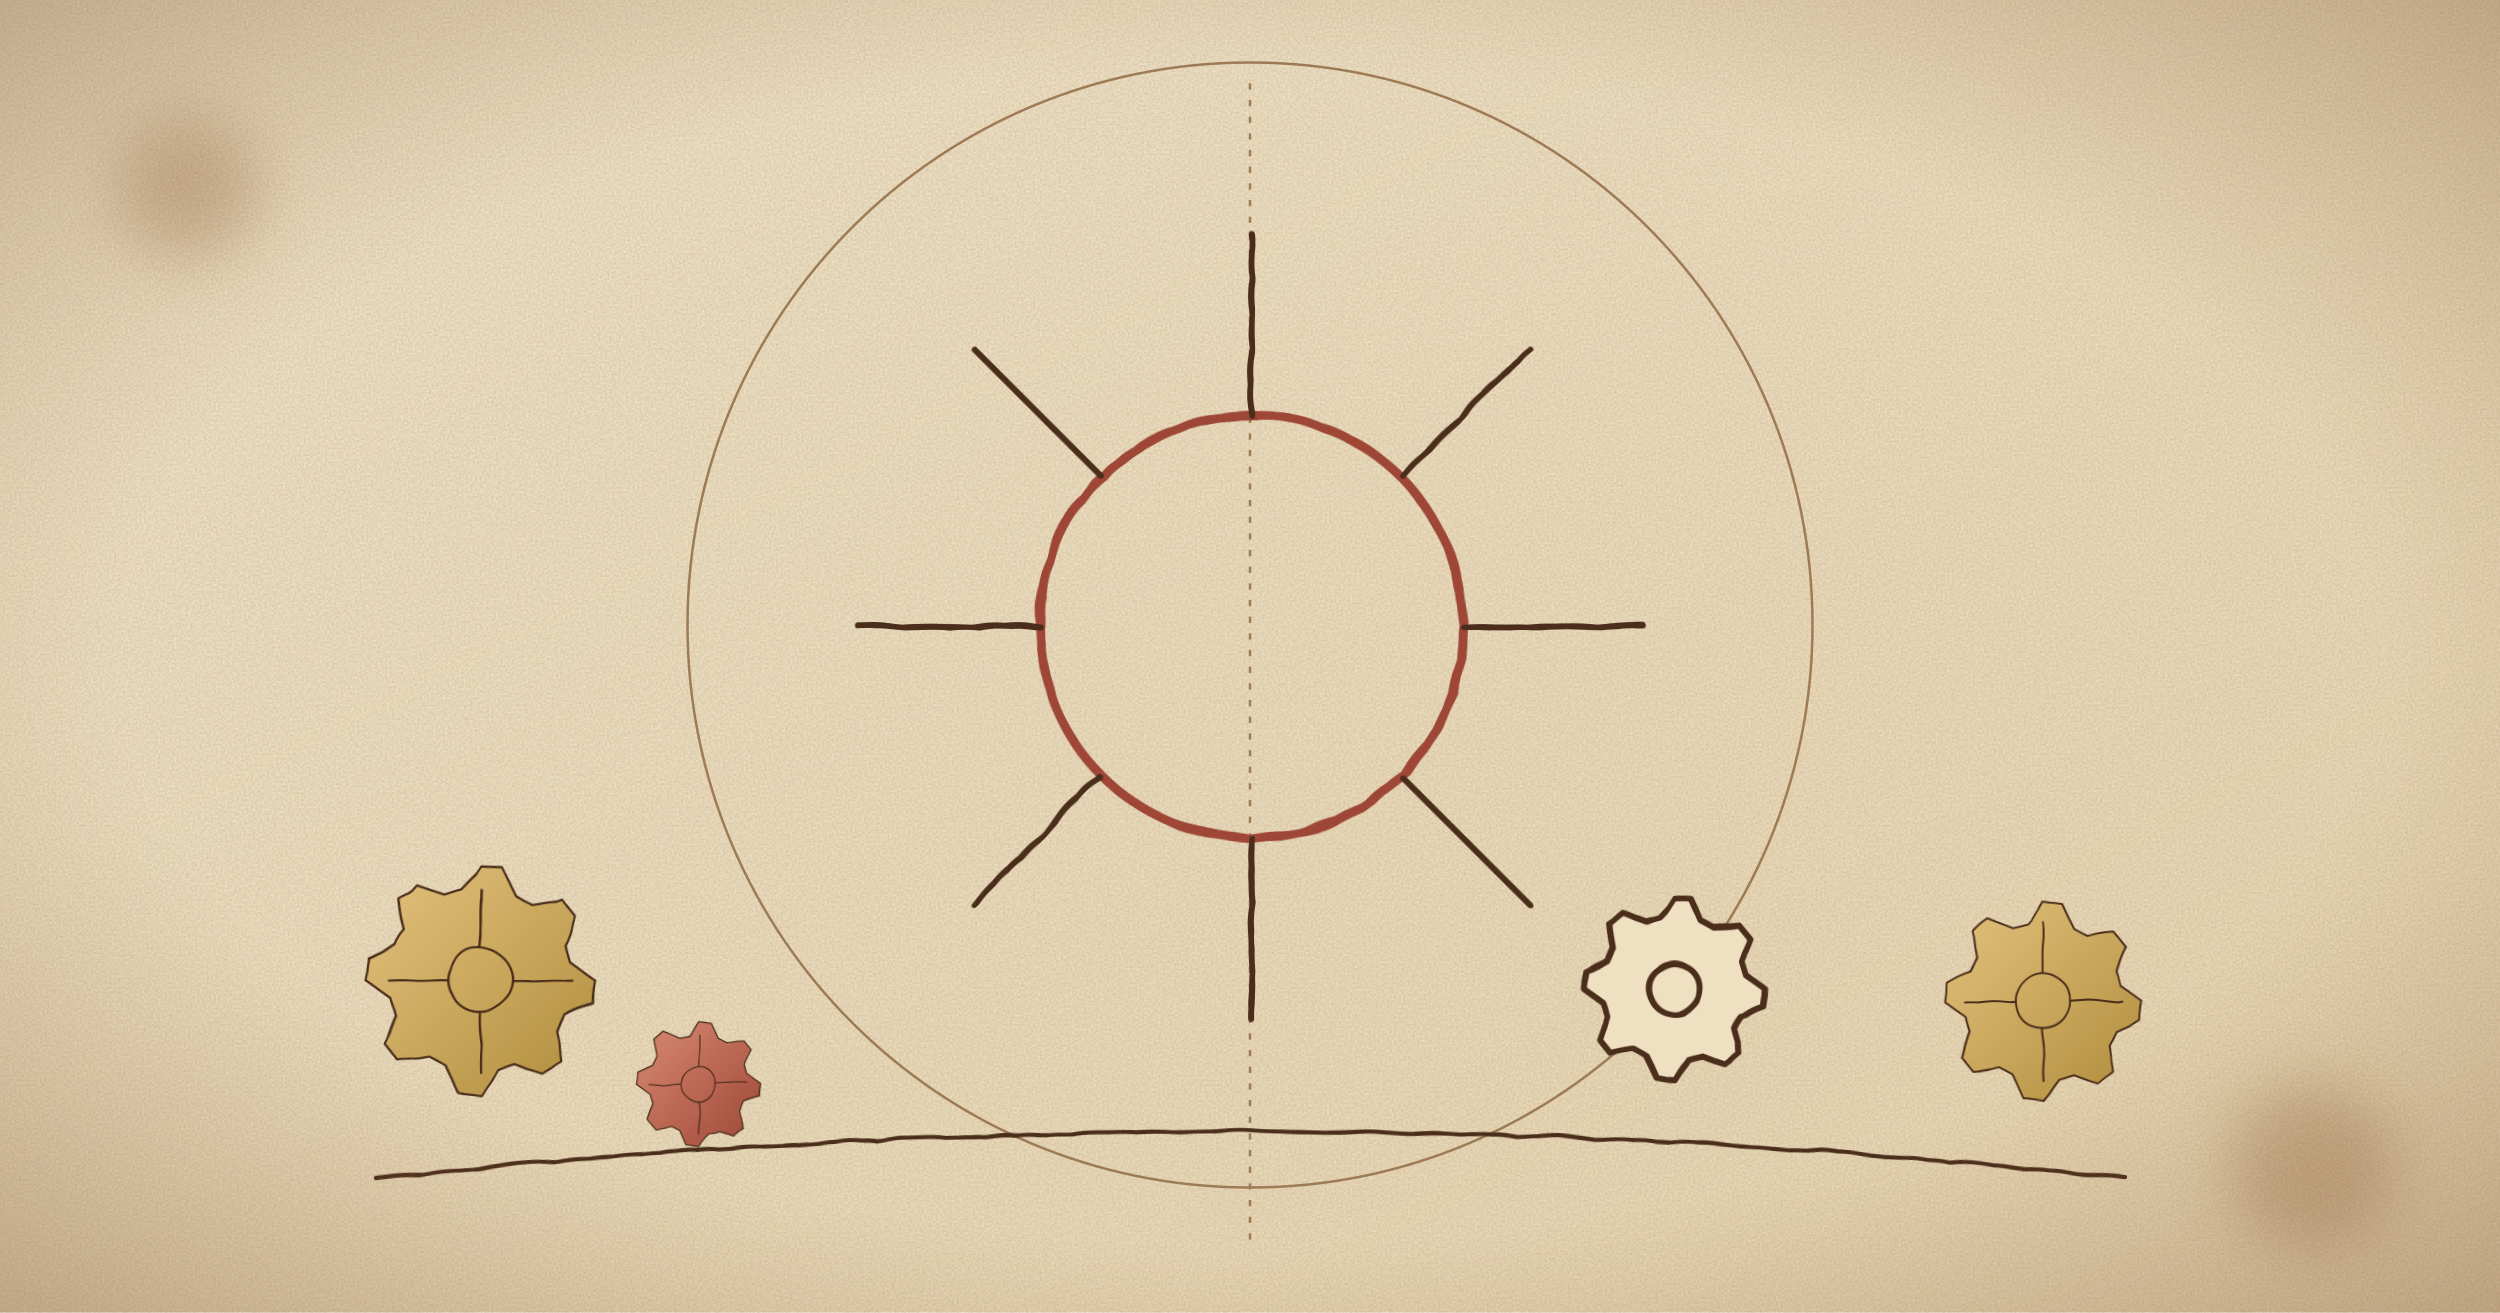
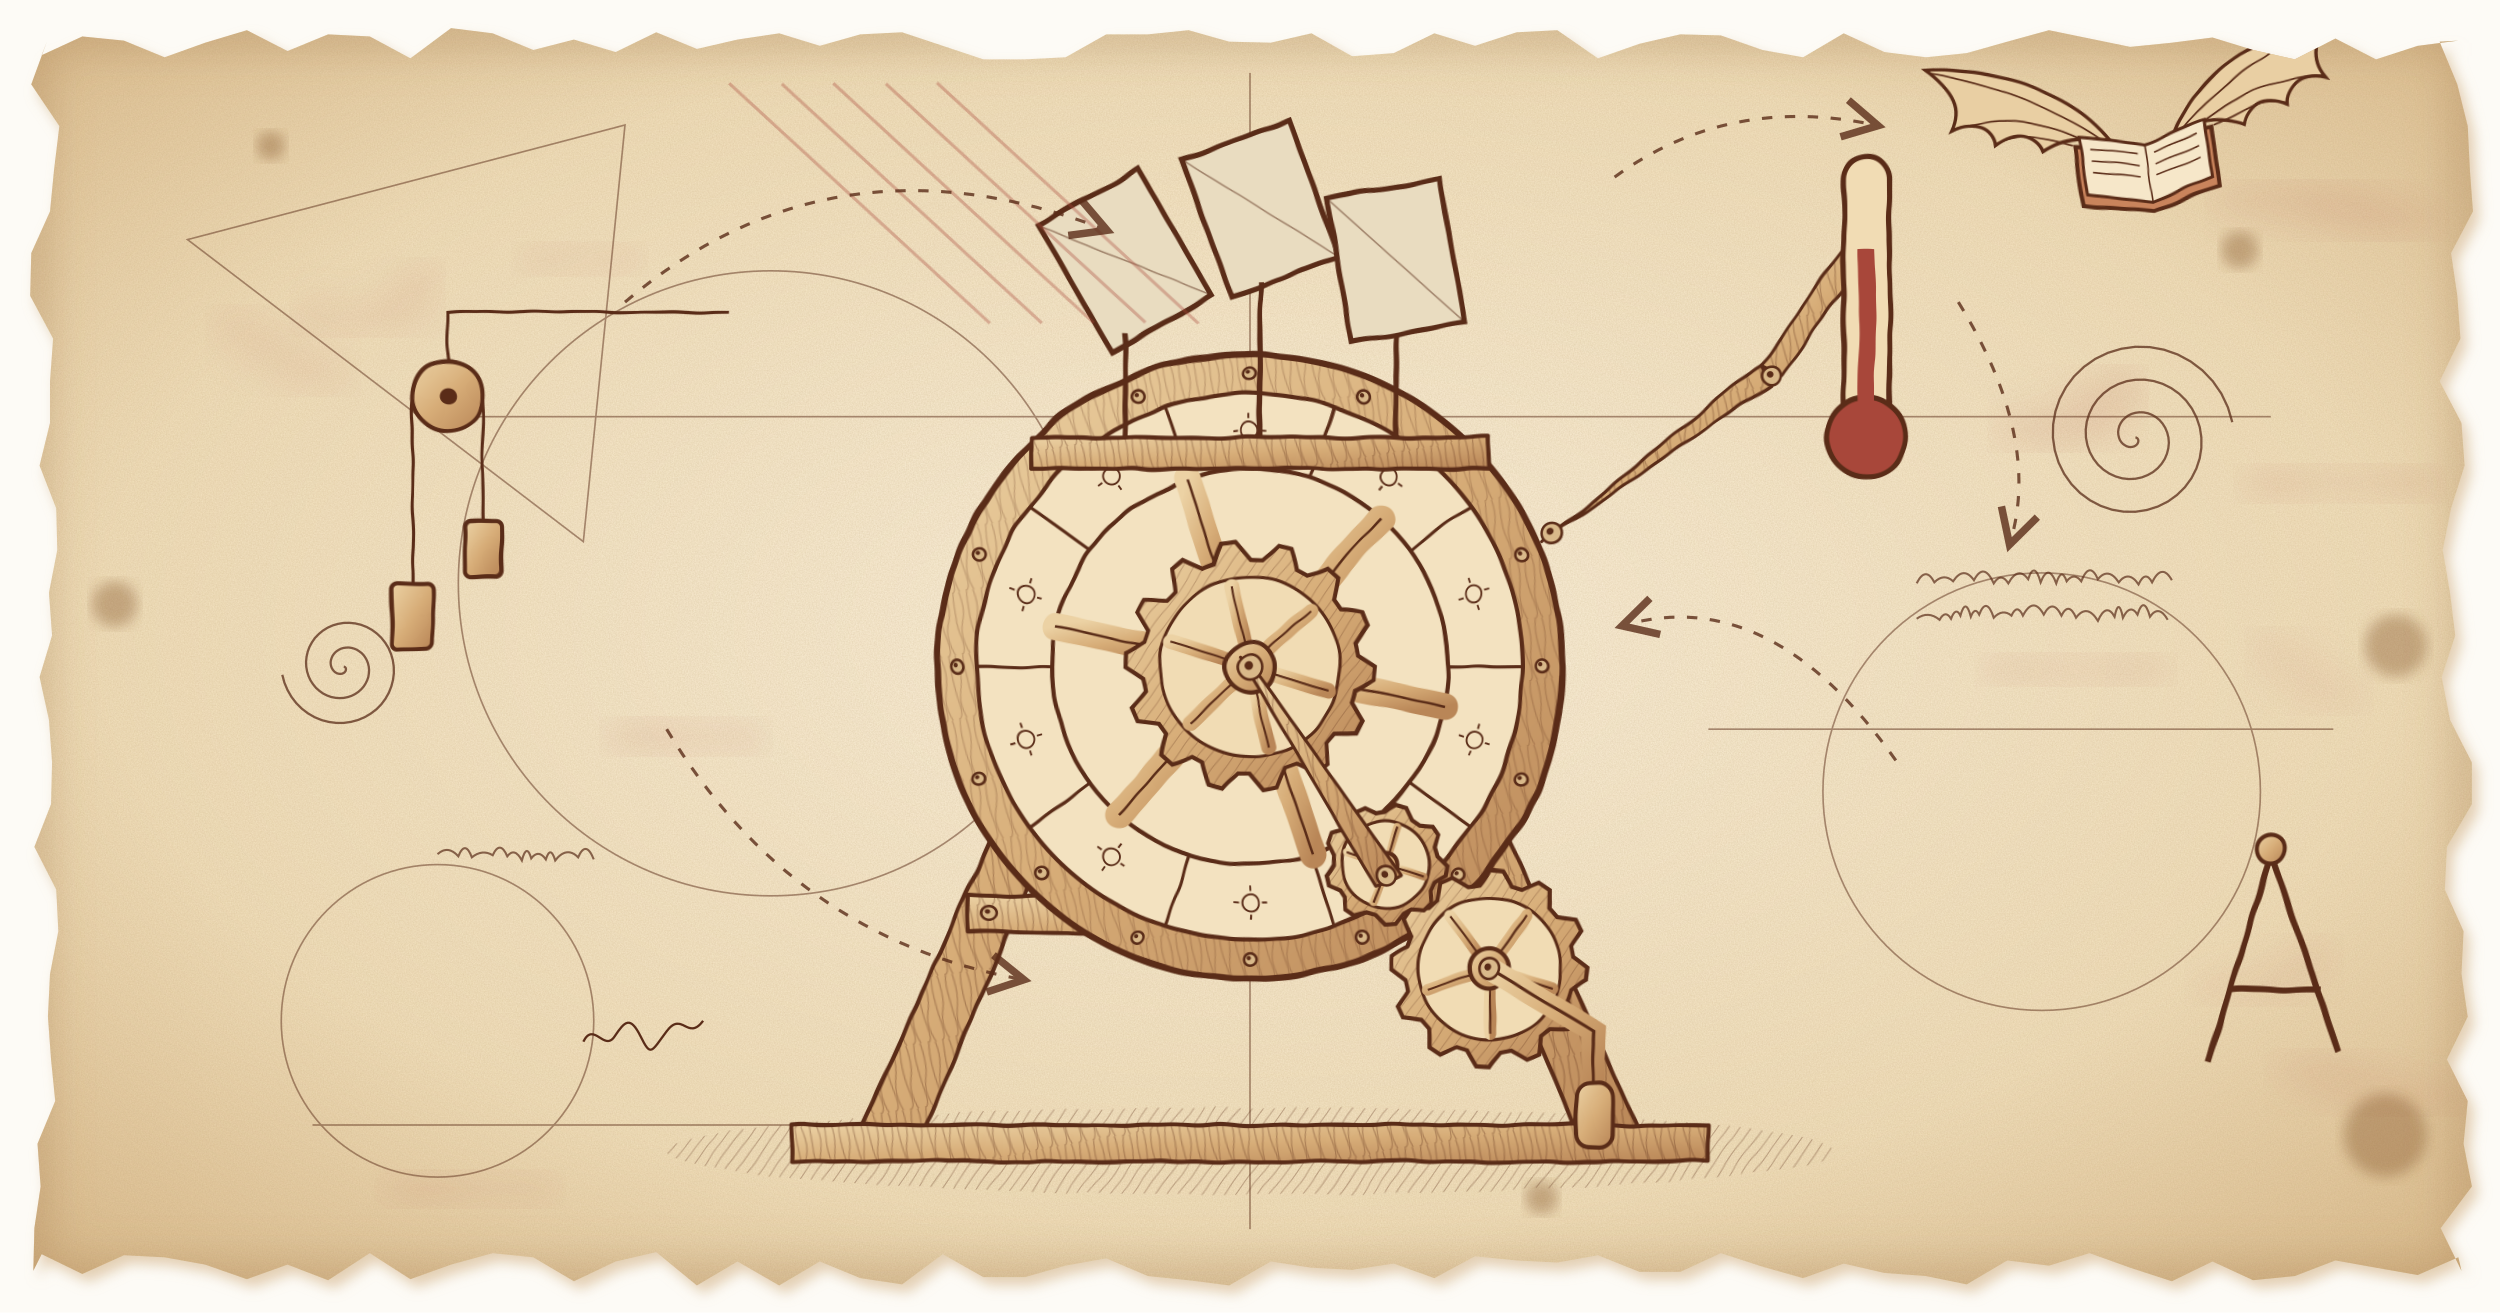
- <svg xmlns="http://www.w3.org/2000/svg" viewBox="0 0 1200 630" width="1200" height="630" role="img" aria-label="Illustration de l'application Osolar : machine de Léonard de Vinci dessinée à l'encre sur parchemin">
+ <svg xmlns="http://www.w3.org/2000/svg" viewBox="0 0 2400 1260" width="1200" height="630" role="img" aria-label="Illustration de l'application Osolar : machine de Léonard de Vinci dessinée à l'encre sur parchemin">
  <defs>
-     <linearGradient id="p" x1="0" y1="0" x2="1" y2="1">
-       <stop offset="0" stop-color="#f6ebd3" />
-       <stop offset="1" stop-color="#ecdcba" />
+     <radialGradient id="pp" cx=".5" cy=".48" r=".7">
+       <stop offset="0" stop-color="#fbf1dc" />
+       <stop offset=".65" stop-color="#f1dfbb" />
+       <stop offset="1" stop-color="#d9b98a" />
+     </radialGradient>
+     <linearGradient id="wd" x1="0" y1="0" x2="1" y2="1">
+       <stop offset="0" stop-color="#ecd2a4" />
+       <stop offset=".5" stop-color="#d7ad78" />
+       <stop offset="1" stop-color="#b98657" />
    </linearGradient>
-     <radialGradient id="v" cx=".5" cy=".5" r=".75">
-       <stop offset=".6" stop-color="#8a5a2b" stop-opacity="0" />
-       <stop offset="1" stop-color="#6b4220" stop-opacity=".38" />
+     <pattern id="ht" width="9" height="9" patternUnits="userSpaceOnUse" patternTransform="rotate(35)">
+       <path d="M0 0V9" stroke="#5a2c18" stroke-width="1.4" />
+     </pattern>
+     <pattern id="gr" width="60" height="14" patternUnits="userSpaceOnUse" patternTransform="rotate(80)">
+       <path d="M0 4Q15 1 30 5T60 3M0 10Q20 13 40 9T60 11" fill="none" stroke="#5a2c18" stroke-width="1.2" opacity=".6" />
+     </pattern>
+     <marker id="ar" markerWidth="16" markerHeight="16" refX="12" refY="8" orient="auto">
+       <path d="M2 2L13 8L2 14" fill="none" stroke="#5a2c18" stroke-width="2.4" />
+     </marker>
+     <filter id="rf" x="-5%" y="-5%" width="110%" height="110%">
+       <feTurbulence type="fractalNoise" baseFrequency=".022" numOctaves="2" seed="3" />
+       <feDisplacementMap in="SourceGraphic" scale="5" />
+     </filter>
+     <filter id="gn">
+       <feTurbulence type="fractalNoise" baseFrequency=".75" numOctaves="3" seed="9" />
+       <feColorMatrix values="0 0 0 0 .42 0 0 0 0 .27 0 0 0 0 .12 0 0 0 .22 0" />
+     </filter>
+     <filter id="b20">
+       <feGaussianBlur stdDeviation="22" />
+     </filter>
+     <filter id="b6">
+       <feGaussianBlur stdDeviation="6" />
+     </filter>
+     <radialGradient id="gl" cx=".5" cy=".5" r=".5">
+       <stop offset="0" stop-color="#ffd38a" stop-opacity=".95" />
+       <stop offset=".45" stop-color="#f0a466" stop-opacity=".5" />
+       <stop offset="1" stop-color="#e88b5a" stop-opacity="0" />
    </radialGradient>
-     <radialGradient id="l" cx=".5" cy=".5" r=".5">
-       <stop offset="0" stop-color="#f2a35c" stop-opacity=".85" />
-       <stop offset="1" stop-color="#f2a35c" stop-opacity="0" />
-     </radialGradient>
-     <linearGradient id="w" x1="0" y1="0" x2="1" y2="1">
-       <stop offset="0" stop-color="#e3c27e" />
-       <stop offset="1" stop-color="#b08d3c" />
-     </linearGradient>
-     <linearGradient id="s" x1="0" y1="0" x2="1" y2="1">
-       <stop offset="0" stop-color="#d98a72" />
-       <stop offset="1" stop-color="#9e4736" />
-     </linearGradient>
-     <pattern id="h" width="7" height="7" patternUnits="userSpaceOnUse" patternTransform="rotate(40)">
-       <path d="M0 0v7" stroke="#4a2e1b" stroke-width="1.1" opacity=".55" />
-     </pattern>
-     <marker id="a" markerWidth="10" markerHeight="10" refX="8" refY="5" orient="auto">
-       <path d="M1 1 8 5 1 9" fill="none" stroke="#9e4736" stroke-width="1.6" />
-     </marker>
-     <filter id="r" x="-2%" y="-2%" width="104%" height="104%">
-       <feTurbulence baseFrequency=".03" numOctaves="2" seed="4" />
-       <feDisplacementMap in="SourceGraphic" scale="2.6" />
-     </filter>
-     <filter id="n">
-       <feTurbulence type="fractalNoise" baseFrequency=".9" numOctaves="2" seed="7" />
-       <feColorMatrix values="0 0 0 0 .35 0 0 0 0 .22 0 0 0 0 .1 0 0 0 .35 0" />
-     </filter>
-     <filter id="b">
-       <feGaussianBlur stdDeviation="14" />
-     </filter>
-     <g id="g">
-       <path d="M50 0L49 9.8L37 15.3L33.3 22.2L35.4 35.4L27.8 41.6L15.3 37L7.8 39.2L0 50L-9.8 49L-15.3 37L-22.2 33.3L-35.4 35.4L-41.6 27.8L-37 15.3L-39.2 7.8L-50 0L-49 -9.8L-37 -15.3L-33.3 -22.2L-35.4 -35.4L-27.8 -41.6L-15.3 -37L-7.8 -39.2L0 -50L9.8 -49L15.3 -37L22.2 -33.3L35.4 -35.4L41.6 -27.8L37 -15.3L39.2 -7.8z" />
-       <circle r="14" fill="none" />
-       <path d="M0-40V-14M0 40V14M-40 0H-14M40 0H14" fill="none" />
+     <clipPath id="pg">
+       <polygon points="40,53 79,35 119,39 158,55 197,41 237,29 276,49 315,33 355,35 394,56 433,27 473,32 512,48 551,38 591,50 630,31 669,47 708,38 748,32 787,44 826,33 866,31 905,44 944,57 984,57 1023,55 1062,33 1102,33 1141,29 1180,40 1220,41 1259,32 1298,54 1338,51 1377,32 1416,44 1456,31 1495,29 1534,56 1574,42 1613,33 1652,34 1692,48 1731,55 1770,32 1809,50 1849,55 1888,51 1927,40 1967,29 2006,37 2045,45 2085,41 2124,36 2163,48 2203,57 2242,37 2281,57 2321,44 2360,39 2342,40 2359,81 2369,121 2371,162 2374,203 2353,243 2359,284 2362,325 2342,366 2363,406 2366,447 2353,488 2345,528 2352,569 2357,610 2344,650 2352,691 2373,732 2373,772 2349,813 2347,854 2365,894 2363,935 2369,976 2349,1017 2369,1057 2365,1098 2373,1139 2343,1179 2363,1220 2360,1207 2321,1224 2281,1217 2242,1210 2203,1225 2163,1229 2124,1211 2085,1230 2045,1217 2006,1203 1967,1215 1927,1210 1888,1233 1849,1225 1809,1222 1770,1213 1731,1227 1692,1216 1652,1203 1613,1221 1574,1221 1534,1205 1495,1212 1456,1210 1416,1206 1377,1227 1338,1213 1298,1219 1259,1217 1220,1211 1180,1234 1141,1229 1102,1225 1062,1208 1023,1215 984,1226 944,1226 905,1204 866,1233 826,1227 787,1211 748,1234 708,1211 669,1234 630,1202 591,1211 551,1230 512,1207 473,1203 433,1214 394,1228 355,1203 315,1229 276,1214 237,1228 197,1214 158,1207 119,1205 79,1223 40,1204 32,1220 33,1179 39,1139 36,1098 53,1057 49,1017 46,976 48,935 56,894 54,854 33,813 49,772 50,732 47,691 38,650 50,610 47,569 55,528 54,488 38,447 48,406 48,366 51,325 29,284 30,243 48,203 52,162 57,121 30,81 45,40" />
+     </clipPath>
+   </defs>
+   <rect width="2400" height="1260" fill="#fdfbf6" />
+   <polygon points="40,53 79,35 119,39 158,55 197,41 237,29 276,49 315,33 355,35 394,56 433,27 473,32 512,48 551,38 591,50 630,31 669,47 708,38 748,32 787,44 826,33 866,31 905,44 944,57 984,57 1023,55 1062,33 1102,33 1141,29 1180,40 1220,41 1259,32 1298,54 1338,51 1377,32 1416,44 1456,31 1495,29 1534,56 1574,42 1613,33 1652,34 1692,48 1731,55 1770,32 1809,50 1849,55 1888,51 1927,40 1967,29 2006,37 2045,45 2085,41 2124,36 2163,48 2203,57 2242,37 2281,57 2321,44 2360,39 2342,40 2359,81 2369,121 2371,162 2374,203 2353,243 2359,284 2362,325 2342,366 2363,406 2366,447 2353,488 2345,528 2352,569 2357,610 2344,650 2352,691 2373,732 2373,772 2349,813 2347,854 2365,894 2363,935 2369,976 2349,1017 2369,1057 2365,1098 2373,1139 2343,1179 2363,1220 2360,1207 2321,1224 2281,1217 2242,1210 2203,1225 2163,1229 2124,1211 2085,1230 2045,1217 2006,1203 1967,1215 1927,1210 1888,1233 1849,1225 1809,1222 1770,1213 1731,1227 1692,1216 1652,1203 1613,1221 1574,1221 1534,1205 1495,1212 1456,1210 1416,1206 1377,1227 1338,1213 1298,1219 1259,1217 1220,1211 1180,1234 1141,1229 1102,1225 1062,1208 1023,1215 984,1226 944,1226 905,1204 866,1233 826,1227 787,1211 748,1234 708,1211 669,1234 630,1202 591,1211 551,1230 512,1207 473,1203 433,1214 394,1228 355,1203 315,1229 276,1214 237,1228 197,1214 158,1207 119,1205 79,1223 40,1204 32,1220 33,1179 39,1139 36,1098 53,1057 49,1017 46,976 48,935 56,894 54,854 33,813 49,772 50,732 47,691 38,650 50,610 47,569 55,528 54,488 38,447 48,406 48,366 51,325 29,284 30,243 48,203 52,162 57,121 30,81 45,40" fill="#c9a36f" transform="translate(6 8)" opacity=".5" filter="url(#b6)" />
+   <g clip-path="url(#pg)">
+     <rect width="2400" height="1260" fill="url(#pp)" />
+     <rect width="2400" height="1260" filter="url(#gn)" />
+     <path d="M2190 1012q73 37 172 54" fill="none" stroke="#a8473a" stroke-width="25" stroke-linecap="round" opacity=".16" filter="url(#b20)" />
+     <path d="M589 691q68 45 139 26" fill="none" stroke="#a8473a" stroke-width="39" stroke-linecap="round" opacity=".16" filter="url(#b20)" />
+     <path d="M210 300q58 48 124 73" fill="none" stroke="#a8473a" stroke-width="21" stroke-linecap="round" opacity=".16" filter="url(#b20)" />
+     <path d="M375 1157q77 -44 153 -26" fill="none" stroke="#a8473a" stroke-width="31" stroke-linecap="round" opacity=".16" filter="url(#b20)" />
+     <path d="M1912 629q69 53 162 4" fill="none" stroke="#a8473a" stroke-width="37" stroke-linecap="round" opacity=".16" filter="url(#b20)" />
+     <path d="M1921 427q75 0 129 -70" fill="none" stroke="#a8473a" stroke-width="40" stroke-linecap="round" opacity=".16" filter="url(#b20)" />
+     <path d="M2110 952q54 30 127 -50" fill="none" stroke="#a8473a" stroke-width="18" stroke-linecap="round" opacity=".16" filter="url(#b20)" />
+     <path d="M502 235q71 53 110 3" fill="none" stroke="#a8473a" stroke-width="26" stroke-linecap="round" opacity=".16" filter="url(#b20)" />
+     <path d="M2161 480q46 -52 171 -18" fill="none" stroke="#a8473a" stroke-width="34" stroke-linecap="round" opacity=".16" filter="url(#b20)" />
+     <path d="M2136 178q48 -4 196 49" fill="none" stroke="#a8473a" stroke-width="37" stroke-linecap="round" opacity=".16" filter="url(#b20)" />
+     <path d="M290 302q86 47 125 -48" fill="none" stroke="#a8473a" stroke-width="23" stroke-linecap="round" opacity=".16" filter="url(#b20)" />
+     <path d="M2165 609q55 55 103 71" fill="none" stroke="#a8473a" stroke-width="18" stroke-linecap="round" opacity=".16" filter="url(#b20)" />
+     <circle cx="110" cy="580" r="22" fill="#7a4a1d" opacity=".35" filter="url(#b6)" />
+     <circle cx="2300" cy="620" r="30" fill="#7a4a1d" opacity=".35" filter="url(#b6)" />
+     <circle cx="2150" cy="240" r="18" fill="#7a4a1d" opacity=".35" filter="url(#b6)" />
+     <circle cx="260" cy="140" r="14" fill="#7a4a1d" opacity=".35" filter="url(#b6)" />
+     <circle cx="1480" cy="1150" r="16" fill="#7a4a1d" opacity=".35" filter="url(#b6)" />
+     <circle cx="2290" cy="1090" r="40" fill="#7a4a1d" opacity=".35" filter="url(#b6)" />
+     <rect width="2400" height="1260" fill="none" stroke="#8a5a2b" stroke-width="90" opacity=".25" filter="url(#b20)" />
+     <g fill="none" stroke="#5a2c18" stroke-width="1.6" opacity=".5">
+       <circle cx="740" cy="560" r="300" />
+       <circle cx="1960" cy="760" r="210" />
+       <circle cx="420" cy="980" r="150" />
+       <path d="M420 400H2180M1200 70V1180M1640 700H2240M300 1080H900" />
+       <path d="M180 230L600 120L560 520Z" />
    </g>
-   </defs>
-   <rect width="1200" height="630" fill="url(#p)" />
-   <rect width="1200" height="630" filter="url(#n)" />
-   <g fill="none" stroke="#9c7b55" stroke-width="1.2">
-     <circle cx="600" cy="300" r="270" />
-     <path d="M600 40v560" stroke-dasharray="3 5" />
+     <path d="M2050 420L2050.8 420.1L2051.5 420.5L2052.1 421.1L2052.6 421.9L2052.8 422.8L2052.8 423.8L2052.5 424.9L2052 426L2051.1 427L2050 427.9L2048.6 428.6L2047.1 429L2045.3 429.2L2043.5 429L2041.6 428.4L2039.8 427.4L2038 426.1L2036.4 424.4L2035.1 422.4L2034.2 420L2033.6 417.4L2033.4 414.6L2033.8 411.7L2034.6 408.8L2036 406L2037.9 403.3L2040.3 401L2043.2 398.9L2046.4 397.3L2050 396.3L2053.8 395.8L2057.8 395.9L2061.9 396.7L2065.8 398.2L2069.6 400.4L2073.1 403.2L2076.1 406.7L2078.6 410.7L2080.5 415.2L2081.7 420L2082.1 425.1L2081.6 430.3L2080.3 435.5L2078.2 440.5L2075.2 445.2L2071.4 449.5L2066.9 453.2L2061.7 456.1L2056.1 458.3L2050 459.6L2043.7 459.9L2037.3 459.2L2031 457.4L2024.9 454.6L2019.2 450.8L2014.1 446.1L2009.8 440.5L2006.3 434.2L2003.9 427.3L2002.5 420L2002.3 412.4L2003.3 404.8L2005.6 397.4L2009 390.2L2013.6 383.6L2019.3 377.7L2025.9 372.7L2033.4 368.8L2041.5 366L2050 364.6L2058.8 364.5L2067.6 365.8L2076.2 368.5L2084.4 372.6L2092 378L2098.7 384.6L2104.3 392.3L2108.7 400.9L2111.8 410.2L2113.3 420L2113.3 430L2111.7 440.1L2108.5 449.8L2103.8 459.1L2097.6 467.6L2090 475.1L2081.3 481.4L2071.5 486.3L2061 489.6L2050 491.3L2038.7 491.2L2027.5 489.3L2016.6 485.6L2006.3 480.2L1996.8 473.2L1988.5 464.7L1981.6 454.9L1976.2 444L1972.6 432.3L1970.8 420L1971 407.5L1973.2 395L1977.3 383L1983.4 371.6L1991.2 361.2L2000.7 352.1L2011.5 344.5L2023.6 338.7L2036.5 334.8L2050 332.9L2063.7 333.2L2077.4 335.7L2090.6 340.3L2103 347L2114.4 355.6L2124.3 366L2132.5 377.9L2138.8 391.1L2143 405.3" fill="none" stroke="#5a2c18" stroke-width="2.2" opacity=".75" />
+     <path d="M330 640L330.5 640.1L331 640.3L331.4 640.6L331.7 641L332 641.5L332.1 642.1L332.1 642.8L332 643.5L331.7 644.2L331.3 644.8L330.7 645.5L330 646L329.2 646.4L328.2 646.8L327.1 646.9L326 646.9L324.8 646.7L323.6 646.4L322.5 645.8L321.3 645L320.3 644L319.4 642.8L318.6 641.5L318 640L317.6 638.4L317.4 636.6L317.5 634.8L317.9 633L318.5 631.2L319.4 629.4L320.6 627.7L322 626.1L323.7 624.8L325.6 623.6L327.7 622.6L330 622L332.4 621.7L334.9 621.6L337.5 622L340 622.7L342.5 623.7L344.8 625.2L347.1 626.9L349.1 629L350.8 631.4L352.2 634L353.3 636.9L354 640L354.3 643.2L354.1 646.5L353.6 649.8L352.5 653L351 656.1L349.1 659.1L346.7 661.8L344 664.2L340.9 666.3L337.5 668L333.9 669.2L330 670L326 670.2L322 669.9L317.9 669.1L314 667.7L310.2 665.8L306.7 663.3L303.4 660.4L300.6 657L298.1 653.2L296.2 649.1L294.8 644.6L294 640L293.8 635.2L294.3 630.4L295.4 625.6L297.1 621L299.5 616.6L302.4 612.4L306 608.7L310 605.4L314.5 602.6L319.4 600.4L324.6 598.9L330 598L335.5 597.9L341.1 598.5L346.6 599.8L352 601.9L357.1 604.7L361.8 608.2L366.1 612.3L369.8 617L373 622.2L375.4 627.8L377.1 633.8L378 640L378.1 646.3L377.3 652.7L375.7 658.9L373.3 665L370.1 670.7L366.1 676.1L361.4 680.9L356 685L350.1 688.5L343.7 691.2L337 693L330 694L322.9 694L315.8 693.1L308.8 691.3L302 688.5L295.6 684.8L289.7 680.3L284.4 675L279.8 669L276 662.4L273 655.3L271 647.8" fill="none" stroke="#5a2c18" stroke-width="2.2" opacity=".75" />
+     <path d="M1840 560 q8.5 -17 17 -1 q9 -9 18 -1 q10 -15 20 -1 q9.5 -18 19 3 q7 -11 14 0 q9.5 -17 19 -4 q6 -18 12 3 q7.5 -19 15 1 q5 -16 10 -2 q7 -9 14 0 q8 -20 16 -2 q10 -12 20 3 q9.5 -12 19 2 q6.5 -14 13 -2 q9.5 -19 19 -2" fill="none" stroke="#5a2c18" stroke-width="2" opacity=".7" />
+     <path d="M1840 594 q11 -8 22 1 q5.5 -10 11 -1 q4.5 -12 9 -3 q5 -18 10 1 q4 -10 8 -2 q7 -18 14 3 q8.5 -9 17 -2 q5.5 -12 11 0 q10 -19 20 -1 q8.5 -16 17 1 q7 -14 14 2 q10.5 -14 21 3 q8 -18 16 -4 q4 -19 8 1 q7 -14 14 -3 q6 -19 12 2 q8.5 -12 17 3" fill="none" stroke="#5a2c18" stroke-width="2" opacity=".7" />
+     <path d="M420 820 q10 -9 20 2 q6.5 -16 13 1 q10 -8 20 -2 q7 -15 14 1 q7 -9 14 4 q4.5 -17 9 -2 q7 -9 14 1 q4.5 -14 9 1 q11 -14 22 -3 q7.5 -17 15 2" fill="none" stroke="#5a2c18" stroke-width="2" opacity=".7" />
+     <g filter="url(#rf)">
+       <ellipse cx="1200" cy="1105" rx="560" ry="42" fill="url(#ht)" opacity=".45" />
+       <polygon points="820,1100 880,1100 1150,470 1110,450" fill="url(#wd)" stroke="#5a2c18" stroke-width="4" stroke-linejoin="round" />
+       <polygon points="820,1100 880,1100 1150,470 1110,450" fill="url(#gr)" opacity=".55" />
+       <polygon points="1580,1100 1520,1100 1250,470 1290,450" fill="url(#wd)" stroke="#5a2c18" stroke-width="4" stroke-linejoin="round" />
+       <polygon points="1580,1100 1520,1100 1250,470 1290,450" fill="url(#gr)" opacity=".55" />
+       <polygon points="760,1080 1640,1080 1640,1115 760,1115" fill="url(#wd)" stroke="#5a2c18" stroke-width="4" stroke-linejoin="round" />
+       <polygon points="760,1080 1640,1080 1640,1115 760,1115" fill="url(#gr)" opacity=".55" />
+       <polygon points="930,860 1470,860 1470,895 930,895" fill="url(#wd)" stroke="#5a2c18" stroke-width="4" stroke-linejoin="round" />
+       <polygon points="930,860 1470,860 1470,895 930,895" fill="url(#gr)" opacity=".55" />
+       <circle cx="950" cy="877" r="7" fill="#d9b98a" stroke="#5a2c18" stroke-width="2.5" />
+       <circle cx="948.5" cy="875.5" r="2.4" fill="#5a2c18" />
+       <circle cx="1450" cy="877" r="7" fill="#d9b98a" stroke="#5a2c18" stroke-width="2.5" />
+       <circle cx="1448.5" cy="875.5" r="2.4" fill="#5a2c18" />
+       <circle cx="1200" cy="640" r="300" fill="url(#wd)" stroke="#5a2c18" stroke-width="6" />
+       <circle cx="1200" cy="640" r="300" fill="url(#gr)" opacity=".4" />
+       <circle cx="1200" cy="640" r="262" fill="#f3e2c0" stroke="#5a2c18" stroke-width="4" />
+       <path d="M1462 640L1390 640" stroke="#5a2c18" stroke-width="3" />
+       <g transform="translate(1414.9 709.8) rotate(108)">
+         <circle r="8" fill="none" stroke="#5a2c18" stroke-width="1.8" />
+         <path d="M0-16v5M0 11v5M-16 0h5M11 0h5" stroke="#5a2c18" stroke-width="1.8" />
+       </g>
+       <path d="M1412 794L1353.7 751.7" stroke="#5a2c18" stroke-width="3" />
+       <g transform="translate(1332.8 822.8) rotate(144)">
+         <circle r="8" fill="none" stroke="#5a2c18" stroke-width="1.8" />
+         <path d="M0-16v5M0 11v5M-16 0h5M11 0h5" stroke="#5a2c18" stroke-width="1.8" />
+       </g>
+       <path d="M1281 889.2L1258.7 820.7" stroke="#5a2c18" stroke-width="3" />
+       <g transform="translate(1200 866) rotate(180)">
+         <circle r="8" fill="none" stroke="#5a2c18" stroke-width="1.8" />
+         <path d="M0-16v5M0 11v5M-16 0h5M11 0h5" stroke="#5a2c18" stroke-width="1.8" />
+       </g>
+       <path d="M1119 889.2L1141.3 820.7" stroke="#5a2c18" stroke-width="3" />
+       <g transform="translate(1067.2 822.8) rotate(216)">
+         <circle r="8" fill="none" stroke="#5a2c18" stroke-width="1.8" />
+         <path d="M0-16v5M0 11v5M-16 0h5M11 0h5" stroke="#5a2c18" stroke-width="1.8" />
+       </g>
+       <path d="M988 794L1046.3 751.7" stroke="#5a2c18" stroke-width="3" />
+       <g transform="translate(985.1 709.8) rotate(252)">
+         <circle r="8" fill="none" stroke="#5a2c18" stroke-width="1.8" />
+         <path d="M0-16v5M0 11v5M-16 0h5M11 0h5" stroke="#5a2c18" stroke-width="1.8" />
+       </g>
+       <path d="M938 640L1010 640" stroke="#5a2c18" stroke-width="3" />
+       <g transform="translate(985.1 570.2) rotate(288)">
+         <circle r="8" fill="none" stroke="#5a2c18" stroke-width="1.8" />
+         <path d="M0-16v5M0 11v5M-16 0h5M11 0h5" stroke="#5a2c18" stroke-width="1.8" />
+       </g>
+       <path d="M988 486L1046.3 528.3" stroke="#5a2c18" stroke-width="3" />
+       <g transform="translate(1067.2 457.2) rotate(324)">
+         <circle r="8" fill="none" stroke="#5a2c18" stroke-width="1.8" />
+         <path d="M0-16v5M0 11v5M-16 0h5M11 0h5" stroke="#5a2c18" stroke-width="1.8" />
+       </g>
+       <path d="M1119 390.8L1141.3 459.3" stroke="#5a2c18" stroke-width="3" />
+       <g transform="translate(1200 414) rotate(360)">
+         <circle r="8" fill="none" stroke="#5a2c18" stroke-width="1.8" />
+         <path d="M0-16v5M0 11v5M-16 0h5M11 0h5" stroke="#5a2c18" stroke-width="1.8" />
+       </g>
+       <path d="M1281 390.8L1258.7 459.3" stroke="#5a2c18" stroke-width="3" />
+       <g transform="translate(1332.8 457.2) rotate(396)">
+         <circle r="8" fill="none" stroke="#5a2c18" stroke-width="1.8" />
+         <path d="M0-16v5M0 11v5M-16 0h5M11 0h5" stroke="#5a2c18" stroke-width="1.8" />
+       </g>
+       <path d="M1412 486L1353.7 528.3" stroke="#5a2c18" stroke-width="3" />
+       <g transform="translate(1414.9 570.2) rotate(432)">
+         <circle r="8" fill="none" stroke="#5a2c18" stroke-width="1.8" />
+         <path d="M0-16v5M0 11v5M-16 0h5M11 0h5" stroke="#5a2c18" stroke-width="1.8" />
+       </g>
+       <circle cx="1200" cy="640" r="190" fill="none" stroke="#5a2c18" stroke-width="4" />
+       <path d="M1258.8 651.9L1386.2 677.7" stroke="url(#wd)" stroke-width="26" stroke-linecap="round" />
+       <path d="M1258.8 651.9L1386.2 677.7" stroke="#5a2c18" stroke-width="2.4" />
+       <path d="M1219.1 696.9L1260.4 820.1" stroke="url(#wd)" stroke-width="26" stroke-linecap="round" />
+       <path d="M1219.1 696.9L1260.4 820.1" stroke="#5a2c18" stroke-width="2.4" />
+       <path d="M1160.3 685L1074.2 782.4" stroke="url(#wd)" stroke-width="26" stroke-linecap="round" />
+       <path d="M1160.3 685L1074.2 782.4" stroke="#5a2c18" stroke-width="2.4" />
+       <path d="M1141.2 628.1L1013.8 602.3" stroke="url(#wd)" stroke-width="26" stroke-linecap="round" />
+       <path d="M1141.2 628.1L1013.8 602.3" stroke="#5a2c18" stroke-width="2.4" />
+       <path d="M1180.9 583.1L1139.6 459.9" stroke="url(#wd)" stroke-width="26" stroke-linecap="round" />
+       <path d="M1180.9 583.1L1139.6 459.9" stroke="#5a2c18" stroke-width="2.4" />
+       <path d="M1239.7 595L1325.8 497.6" stroke="url(#wd)" stroke-width="26" stroke-linecap="round" />
+       <path d="M1239.7 595L1325.8 497.6" stroke="#5a2c18" stroke-width="2.4" />
+       <circle cx="1481" cy="640" r="6" fill="#d9b98a" stroke="#5a2c18" stroke-width="2.5" />
+       <circle cx="1479.5" cy="638.5" r="2.1" fill="#5a2c18" />
+       <circle cx="1460" cy="748" r="6" fill="#d9b98a" stroke="#5a2c18" stroke-width="2.5" />
+       <circle cx="1458.5" cy="746.5" r="2.1" fill="#5a2c18" />
+       <circle cx="1399" cy="839" r="6" fill="#d9b98a" stroke="#5a2c18" stroke-width="2.5" />
+       <circle cx="1397.5" cy="837.5" r="2.1" fill="#5a2c18" />
+       <circle cx="1308" cy="900" r="6" fill="#d9b98a" stroke="#5a2c18" stroke-width="2.5" />
+       <circle cx="1306.5" cy="898.5" r="2.1" fill="#5a2c18" />
+       <circle cx="1200" cy="921" r="6" fill="#d9b98a" stroke="#5a2c18" stroke-width="2.5" />
+       <circle cx="1198.5" cy="919.5" r="2.1" fill="#5a2c18" />
+       <circle cx="1092" cy="900" r="6" fill="#d9b98a" stroke="#5a2c18" stroke-width="2.5" />
+       <circle cx="1090.5" cy="898.5" r="2.1" fill="#5a2c18" />
+       <circle cx="1001" cy="839" r="6" fill="#d9b98a" stroke="#5a2c18" stroke-width="2.5" />
+       <circle cx="999.5" cy="837.5" r="2.1" fill="#5a2c18" />
+       <circle cx="940" cy="748" r="6" fill="#d9b98a" stroke="#5a2c18" stroke-width="2.5" />
+       <circle cx="938.5" cy="746.5" r="2.1" fill="#5a2c18" />
+       <circle cx="919" cy="640" r="6" fill="#d9b98a" stroke="#5a2c18" stroke-width="2.5" />
+       <circle cx="917.5" cy="638.5" r="2.1" fill="#5a2c18" />
+       <circle cx="940" cy="532" r="6" fill="#d9b98a" stroke="#5a2c18" stroke-width="2.5" />
+       <circle cx="938.5" cy="530.5" r="2.1" fill="#5a2c18" />
+       <circle cx="1001" cy="441" r="6" fill="#d9b98a" stroke="#5a2c18" stroke-width="2.5" />
+       <circle cx="999.5" cy="439.5" r="2.1" fill="#5a2c18" />
+       <circle cx="1092" cy="380" r="6" fill="#d9b98a" stroke="#5a2c18" stroke-width="2.5" />
+       <circle cx="1090.5" cy="378.5" r="2.1" fill="#5a2c18" />
+       <circle cx="1200" cy="359" r="6" fill="#d9b98a" stroke="#5a2c18" stroke-width="2.5" />
+       <circle cx="1198.5" cy="357.5" r="2.1" fill="#5a2c18" />
+       <circle cx="1308" cy="380" r="6" fill="#d9b98a" stroke="#5a2c18" stroke-width="2.5" />
+       <circle cx="1306.5" cy="378.5" r="2.1" fill="#5a2c18" />
+       <circle cx="1399" cy="441" r="6" fill="#d9b98a" stroke="#5a2c18" stroke-width="2.5" />
+       <circle cx="1397.5" cy="439.5" r="2.1" fill="#5a2c18" />
+       <circle cx="1460" cy="532" r="6" fill="#d9b98a" stroke="#5a2c18" stroke-width="2.5" />
+       <circle cx="1458.5" cy="530.5" r="2.1" fill="#5a2c18" />
+       <polygon points="1320,640 1319.2,653.4 1300.6,663 1297.4,674.1 1308.1,692.1 1301.6,703.8 1280.7,704.3 1273,713 1274.8,733.8 1263.8,741.6 1244.8,733 1234.1,737.4 1226.7,757 1213.4,759.2 1200,743.2 1188.4,742.6 1173.3,757 1160.4,753.3 1155.2,733 1145.1,727.4 1125.2,733.8 1115.1,724.9 1119.3,704.3 1112.6,694.9 1091.9,692.1 1086.7,679.6 1099.4,663 1097.4,651.6 1080,640 1080.8,626.6 1099.4,617 1102.6,605.9 1091.9,587.9 1098.4,576.2 1119.3,575.7 1127,567 1125.2,546.2 1136.2,538.4 1155.2,547 1165.9,542.6 1173.3,523 1186.6,520.8 1200,536.8 1211.6,537.4 1226.7,523 1239.6,526.7 1244.8,547 1254.9,552.6 1274.8,546.2 1284.9,555.1 1280.7,575.7 1287.4,585.1 1308.1,587.9 1313.3,600.4 1300.6,617 1302.6,628.4" fill="url(#wd)" stroke="#5a2c18" stroke-width="4" />
+       <polygon points="1320,640 1319.2,653.4 1300.6,663 1297.4,674.1 1308.1,692.1 1301.6,703.8 1280.7,704.3 1273,713 1274.8,733.8 1263.8,741.6 1244.8,733 1234.1,737.4 1226.7,757 1213.4,759.2 1200,743.2 1188.4,742.6 1173.3,757 1160.4,753.3 1155.2,733 1145.1,727.4 1125.2,733.8 1115.1,724.9 1119.3,704.3 1112.6,694.9 1091.9,692.1 1086.7,679.6 1099.4,663 1097.4,651.6 1080,640 1080.8,626.6 1099.4,617 1102.6,605.9 1091.9,587.9 1098.4,576.2 1119.3,575.7 1127,567 1125.2,546.2 1136.2,538.4 1155.2,547 1165.9,542.6 1173.3,523 1186.6,520.8 1200,536.8 1211.6,537.4 1226.7,523 1239.6,526.7 1244.8,547 1254.9,552.6 1274.8,546.2 1284.9,555.1 1280.7,575.7 1287.4,585.1 1308.1,587.9 1313.3,600.4 1300.6,617 1302.6,628.4" fill="url(#ht)" opacity=".35" />
+       <circle cx="1200" cy="640" r="86.4" fill="#f1dcb4" stroke="#5a2c18" stroke-width="3" />
+       <path d="M1218.3 645.7L1275.7 663.4" stroke="url(#wd)" stroke-width="14.4" stroke-linecap="round" />
+       <path d="M1218.3 645.7L1275.7 663.4" stroke="#5a2c18" stroke-width="2" />
+       <path d="M1204.3 658.7L1217.6 717.2" stroke="url(#wd)" stroke-width="14.4" stroke-linecap="round" />
+       <path d="M1204.3 658.7L1217.6 717.2" stroke="#5a2c18" stroke-width="2" />
+       <path d="M1185.9 653L1141.9 693.8" stroke="url(#wd)" stroke-width="14.4" stroke-linecap="round" />
+       <path d="M1185.9 653L1141.9 693.8" stroke="#5a2c18" stroke-width="2" />
+       <path d="M1181.7 634.3L1124.3 616.6" stroke="url(#wd)" stroke-width="14.4" stroke-linecap="round" />
+       <path d="M1181.7 634.3L1124.3 616.6" stroke="#5a2c18" stroke-width="2" />
+       <path d="M1195.7 621.3L1182.4 562.8" stroke="url(#wd)" stroke-width="14.4" stroke-linecap="round" />
+       <path d="M1195.7 621.3L1182.4 562.8" stroke="#5a2c18" stroke-width="2" />
+       <path d="M1214.1 627L1258.1 586.2" stroke="url(#wd)" stroke-width="14.4" stroke-linecap="round" />
+       <path d="M1214.1 627L1258.1 586.2" stroke="#5a2c18" stroke-width="2" />
+       <circle cx="1200" cy="640" r="24" fill="url(#wd)" stroke="#5a2c18" stroke-width="4" />
+       <circle cx="1200" cy="640" r="8.4" fill="#5a2c18" />
+       <polygon points="1525,930 1524.2,942.4 1508.9,951.1 1505.5,961.3 1512.3,977.5 1505.4,987.8 1487.8,987.8 1479.7,994.8 1477.5,1012.3 1466.4,1017.8 1451.1,1008.9 1440.7,1011 1430,1025 1417.6,1024.2 1408.9,1008.9 1398.7,1005.5 1382.5,1012.3 1372.2,1005.4 1372.2,987.8 1365.2,979.7 1347.7,977.5 1342.2,966.4 1351.1,951.1 1349,940.7 1335,930 1335.8,917.6 1351.1,908.9 1354.5,898.7 1347.7,882.5 1354.6,872.2 1372.2,872.2 1380.3,865.2 1382.5,847.7 1393.6,842.2 1408.9,851.1 1419.3,849 1430,835 1442.4,835.8 1451.1,851.1 1461.3,854.5 1477.5,847.7 1487.8,854.6 1487.8,872.2 1494.8,880.3 1512.3,882.5 1517.8,893.6 1508.9,908.9 1511,919.3" fill="url(#wd)" stroke="#5a2c18" stroke-width="4" />
+       <polygon points="1525,930 1524.2,942.4 1508.9,951.1 1505.5,961.3 1512.3,977.5 1505.4,987.8 1487.8,987.8 1479.7,994.8 1477.5,1012.3 1466.4,1017.8 1451.1,1008.9 1440.7,1011 1430,1025 1417.6,1024.2 1408.9,1008.9 1398.7,1005.5 1382.5,1012.3 1372.2,1005.4 1372.2,987.8 1365.2,979.7 1347.7,977.5 1342.2,966.4 1351.1,951.1 1349,940.7 1335,930 1335.8,917.6 1351.1,908.9 1354.5,898.7 1347.7,882.5 1354.6,872.2 1372.2,872.2 1380.3,865.2 1382.5,847.7 1393.6,842.2 1408.9,851.1 1419.3,849 1430,835 1442.4,835.8 1451.1,851.1 1461.3,854.5 1477.5,847.7 1487.8,854.6 1487.8,872.2 1494.8,880.3 1512.3,882.5 1517.8,893.6 1508.9,908.9 1511,919.3" fill="url(#ht)" opacity=".35" />
+       <circle cx="1430" cy="930" r="68.4" fill="#f1dcb4" stroke="#5a2c18" stroke-width="3" />
+       <path d="M1444.5 934.5L1489.9 948.5" stroke="url(#wd)" stroke-width="11.4" stroke-linecap="round" />
+       <path d="M1444.5 934.5L1489.9 948.5" stroke="#5a2c18" stroke-width="2" />
+       <path d="M1430.2 945.2L1430.9 992.7" stroke="url(#wd)" stroke-width="11.4" stroke-linecap="round" />
+       <path d="M1430.2 945.2L1430.9 992.7" stroke="#5a2c18" stroke-width="2" />
+       <path d="M1415.6 934.9L1370.6 950.2" stroke="url(#wd)" stroke-width="11.4" stroke-linecap="round" />
+       <path d="M1415.6 934.9L1370.6 950.2" stroke="#5a2c18" stroke-width="2" />
+       <path d="M1420.9 917.8L1392.4 879.8" stroke="url(#wd)" stroke-width="11.4" stroke-linecap="round" />
+       <path d="M1420.9 917.8L1392.4 879.8" stroke="#5a2c18" stroke-width="2" />
+       <path d="M1438.8 917.6L1466.1 878.8" stroke="url(#wd)" stroke-width="11.4" stroke-linecap="round" />
+       <path d="M1438.8 917.6L1466.1 878.8" stroke="#5a2c18" stroke-width="2" />
+       <circle cx="1430" cy="930" r="19" fill="url(#wd)" stroke="#5a2c18" stroke-width="4" />
+       <circle cx="1430" cy="930" r="6.7" fill="#5a2c18" />
+       <polygon points="1388,830 1387.1,840.1 1376.9,847.1 1373.2,854.9 1374.4,867.3 1367.3,874.4 1354.9,873.2 1347.1,876.9 1340.1,887.1 1330,888 1321.3,879.1 1312.9,876.9 1301,880.2 1292.7,874.4 1291.8,862.1 1286.8,854.9 1275.5,849.8 1272.9,840.1 1280.1,830 1280.9,821.3 1275.5,810.2 1279.8,801 1291.8,797.9 1297.9,791.8 1301,779.8 1310.2,775.5 1321.3,780.9 1330,780.1 1340.1,772.9 1349.8,775.5 1354.9,786.8 1362.1,791.8 1374.4,792.7 1380.2,801 1376.9,812.9 1379.1,821.3" fill="url(#wd)" stroke="#5a2c18" stroke-width="4" />
+       <polygon points="1388,830 1387.1,840.1 1376.9,847.1 1373.2,854.9 1374.4,867.3 1367.3,874.4 1354.9,873.2 1347.1,876.9 1340.1,887.1 1330,888 1321.3,879.1 1312.9,876.9 1301,880.2 1292.7,874.4 1291.8,862.1 1286.8,854.9 1275.5,849.8 1272.9,840.1 1280.1,830 1280.9,821.3 1275.5,810.2 1279.8,801 1291.8,797.9 1297.9,791.8 1301,779.8 1310.2,775.5 1321.3,780.9 1330,780.1 1340.1,772.9 1349.8,775.5 1354.9,786.8 1362.1,791.8 1374.4,792.7 1380.2,801 1376.9,812.9 1379.1,821.3" fill="url(#ht)" opacity=".35" />
+       <circle cx="1330" cy="830" r="41.8" fill="#f1dcb4" stroke="#5a2c18" stroke-width="3" />
+       <path d="M1338.9 832.7L1366.6 841.3" stroke="url(#wd)" stroke-width="7" stroke-linecap="round" />
+       <path d="M1338.9 832.7L1366.6 841.3" stroke="#5a2c18" stroke-width="2" />
+       <path d="M1327.3 838.9L1318.7 866.6" stroke="url(#wd)" stroke-width="7" stroke-linecap="round" />
+       <path d="M1327.3 838.9L1318.7 866.6" stroke="#5a2c18" stroke-width="2" />
+       <path d="M1321.1 827.3L1293.4 818.7" stroke="url(#wd)" stroke-width="7" stroke-linecap="round" />
+       <path d="M1321.1 827.3L1293.4 818.7" stroke="#5a2c18" stroke-width="2" />
+       <path d="M1332.7 821.1L1341.3 793.4" stroke="url(#wd)" stroke-width="7" stroke-linecap="round" />
+       <path d="M1332.7 821.1L1341.3 793.4" stroke="#5a2c18" stroke-width="2" />
+       <circle cx="1330" cy="830" r="11.6" fill="url(#wd)" stroke="#5a2c18" stroke-width="4" />
+       <circle cx="1330" cy="830" r="4.1" fill="#5a2c18" />
+       <path d="M1430 930L1530 990L1530 1050" fill="none" stroke="url(#wd)" stroke-width="22" stroke-linecap="round" />
+       <path d="M1430 930L1530 990L1530 1050" fill="none" stroke="#5a2c18" stroke-width="3" />
+       <rect x="1514" y="1040" width="34" height="62" rx="12" fill="url(#wd)" stroke="#5a2c18" stroke-width="4" />
+       <circle cx="1430" cy="930" r="10" fill="#d9b98a" stroke="#5a2c18" stroke-width="2.5" />
+       <circle cx="1428.5" cy="928.5" r="3.5" fill="#5a2c18" />
+       <polygon points="1190,630 1210,650 1345,840 1320,850" fill="url(#wd)" stroke="#5a2c18" stroke-width="3" stroke-linejoin="round" />
+       <polygon points="1190,630 1210,650 1345,840 1320,850" fill="url(#gr)" opacity=".55" />
+       <circle cx="1200" cy="640" r="12" fill="#d9b98a" stroke="#5a2c18" stroke-width="2.5" />
+       <circle cx="1198.5" cy="638.5" r="4.2" fill="#5a2c18" />
+       <circle cx="1330" cy="840" r="9" fill="#d9b98a" stroke="#5a2c18" stroke-width="2.5" />
+       <circle cx="1328.5" cy="838.5" r="3.2" fill="#5a2c18" />
+       <polygon points="990,420 1430,420 1430,450 990,450" fill="url(#wd)" stroke="#5a2c18" stroke-width="4" stroke-linejoin="round" />
+       <polygon points="990,420 1430,420 1430,450 990,450" fill="url(#gr)" opacity=".55" />
+       <polygon points="1480,520 1500,505 1700,370 1690,350" fill="url(#wd)" stroke="#5a2c18" stroke-width="3" stroke-linejoin="round" />
+       <polygon points="1480,520 1500,505 1700,370 1690,350" fill="url(#gr)" opacity=".55" />
+       <polygon points="1690,350 1710,360 1790,250 1770,240" fill="url(#wd)" stroke="#5a2c18" stroke-width="3" stroke-linejoin="round" />
+       <polygon points="1690,350 1710,360 1790,250 1770,240" fill="url(#gr)" opacity=".55" />
+       <circle cx="1490" cy="512" r="10" fill="#d9b98a" stroke="#5a2c18" stroke-width="2.5" />
+       <circle cx="1488.5" cy="510.5" r="3.5" fill="#5a2c18" />
+       <circle cx="1700" cy="360" r="9" fill="#d9b98a" stroke="#5a2c18" stroke-width="2.5" />
+       <circle cx="1698.5" cy="358.5" r="3.2" fill="#5a2c18" />
+       <circle cx="430" cy="380" r="34" fill="url(#wd)" stroke="#5a2c18" stroke-width="4" />
+       <circle cx="430" cy="380" r="8" fill="#5a2c18" />
+       <path d="M396 380V560M464 380V500" stroke="#5a2c18" stroke-width="3" />
+       <rect x="376" y="560" width="40" height="64" rx="6" fill="url(#wd)" stroke="#5a2c18" stroke-width="4" />
+       <rect x="446" y="500" width="36" height="54" rx="6" fill="url(#wd)" stroke="#5a2c18" stroke-width="4" />
+       <path d="M430 346V300H700" stroke="#5a2c18" stroke-width="3" fill="none" />
+       <path d="M2180 820L2120 1020M2180 820L2245 1010M2140 950H2228" stroke="#5a2c18" stroke-width="6" fill="none" />
+       <circle cx="2180" cy="815" r="14" fill="url(#wd)" stroke="#5a2c18" stroke-width="4" />
+       <g transform="translate(1080 250) rotate(-30)">
+         <rect x="-55" y="-70" width="110" height="140" fill="#e9dcc0" stroke="#5a2c18" stroke-width="5" />
+         <path d="M-55-70 55 70" stroke="#5a2c18" stroke-width="1.5" opacity=".5" />
+       </g>
+       <path d="M1080 320V420" stroke="#5a2c18" stroke-width="5" />
+       <g transform="translate(1210 200) rotate(-20)">
+         <rect x="-55" y="-70" width="110" height="140" fill="#e9dcc0" stroke="#5a2c18" stroke-width="5" />
+         <path d="M-55-70 55 70" stroke="#5a2c18" stroke-width="1.5" opacity=".5" />
+       </g>
+       <path d="M1210 270V420" stroke="#5a2c18" stroke-width="5" />
+       <g transform="translate(1340 250) rotate(-10)">
+         <rect x="-55" y="-70" width="110" height="140" fill="#e9dcc0" stroke="#5a2c18" stroke-width="5" />
+         <path d="M-55-70 55 70" stroke="#5a2c18" stroke-width="1.5" opacity=".5" />
+       </g>
+       <path d="M1340 320V420" stroke="#5a2c18" stroke-width="5" />
+       <path d="M700 80l250 230" stroke="#a8473a" stroke-width="3" opacity=".35" />
+       <path d="M750 80l250 230" stroke="#a8473a" stroke-width="3" opacity=".35" />
+       <path d="M800 80l250 230" stroke="#a8473a" stroke-width="3" opacity=".35" />
+       <path d="M850 80l250 230" stroke="#a8473a" stroke-width="3" opacity=".35" />
+       <path d="M900 80l250 230" stroke="#a8473a" stroke-width="3" opacity=".35" />
+       <rect x="1770" y="150" width="44" height="260" rx="22" fill="#f1dcb4" stroke="#5a2c18" stroke-width="5" />
+       <circle cx="1792" cy="420" r="38" fill="#a8473a" stroke="#5a2c18" stroke-width="5" />
+       <rect x="1784" y="240" width="16" height="180" fill="#a8473a" />
+     </g>
+     <path d="M600 290Q800 120 1060 220" fill="none" stroke="#5a2c18" stroke-width="3" stroke-dasharray="10 12" marker-end="url(#ar)" opacity=".8" />
+     <path d="M1820 730Q1700 560 1560 600" fill="none" stroke="#5a2c18" stroke-width="3" stroke-dasharray="10 12" marker-end="url(#ar)" opacity=".8" />
+     <path d="M640 700Q760 900 980 940" fill="none" stroke="#5a2c18" stroke-width="3" stroke-dasharray="10 12" marker-end="url(#ar)" opacity=".8" />
+     <path d="M1550 170Q1660 90 1800 120" fill="none" stroke="#5a2c18" stroke-width="3" stroke-dasharray="10 12" marker-end="url(#ar)" opacity=".8" />
+     <path d="M1880 290Q1960 420 1930 520" fill="none" stroke="#5a2c18" stroke-width="3" stroke-dasharray="10 12" marker-end="url(#ar)" opacity=".8" />
+     <g filter="url(#rf)">
+       <g transform="translate(2060 150) rotate(-8) scale(0.95)">
+         <g transform="translate(-30 -15) scale(-0.85 0.85)">
+           <path d="M0 0C40-70 120-110 210-120C180-90 175-70 190-45C160-55 140-40 140-20C115-35 90-25 85-5C60-20 30-15 0 0Z" fill="#e9cfa3" stroke="#5a2c18" stroke-width="4" />
+           <path d="M10-5C70-60 140-95 205-115M30-8C80-40 120-55 188-47M50-8C90-25 110-30 140-22" fill="none" stroke="#5a2c18" stroke-width="2" />
+         </g>
+         <g transform="translate(30 -15) scale(0.85 0.85)">
+           <path d="M0 0C40-70 120-110 210-120C180-90 175-70 190-45C160-55 140-40 140-20C115-35 90-25 85-5C60-20 30-15 0 0Z" fill="#e9cfa3" stroke="#5a2c18" stroke-width="4" />
+           <path d="M10-5C70-60 140-95 205-115M30-8C80-40 120-55 188-47M50-8C90-25 110-30 140-22" fill="none" stroke="#5a2c18" stroke-width="2" />
+         </g>
+         <path d="M-70-20L0-5L70-20L70 40L0 55L-70 40Z" fill="#c9845c" stroke="#5a2c18" stroke-width="4" />
+         <path d="M-64-28L0-12L64-28L64 30L0 46L-64 30Z" fill="#f6e7c9" stroke="#5a2c18" stroke-width="3" />
+         <path d="M0-12V46M-55-15L-8-4M-55-3L-8 8M-55 9L-8 20M8-4L55-15M8 8L55-3M8 20L55 9" stroke="#5a2c18" stroke-width="1.6" fill="none" />
+       </g>
+     </g>
+     <path d="M560 1000c10-20 20 10 30-5s15-20 25 0 10 15 25-5 20 10 35-10" fill="none" stroke="#5a2c18" stroke-width="2.2" />
  </g>
-   <g fill="#7a4a1d" opacity=".25" filter="url(#b)">
-     <circle cx="90" cy="90" r="34" />
-     <circle cx="1110" cy="560" r="40" />
-   </g>
-   <g filter="url(#r)" stroke-linejoin="round" stroke-linecap="round" stroke="#4a2e1b">
-     <g transform="translate(600 300) scale(1.45) translate(-890 -280)">
-       <circle cx="890" cy="280" r="70" fill="none" stroke="#9e4736" stroke-width="3" />
-       <path d="M890 150v60M890 350v60M760 280h60M960 280h60M798 188l42 42M940 330l42 42M982 188l-42 42M840 330l-42 42" stroke="#4a2e1b" stroke-width="2" />
-       <path d="M1030 370L1035.9 370.6L1039.2 377.8L1043.3 380L1051.2 378.8L1054.9 383.3L1052.2 390.8L1053.5 395.3L1060 400L1059.4 405.9L1052.2 409.2L1050 413.3L1051.2 421.2L1046.7 424.9L1039.2 422.2L1034.7 423.5L1030 430L1024.1 429.4L1020.8 422.2L1016.7 420L1008.8 421.2L1005.1 416.7L1007.8 409.2L1006.5 404.7L1000 400L1000.6 394.1L1007.8 390.8L1010 386.7L1008.8 378.8L1013.3 375.1L1020.8 377.8L1025.3 376.5z" fill="#efe0c2" stroke="#4a2e1b" stroke-width="2" />
-       <circle cx="1030" cy="400" r="8.4" fill="none" stroke="#4a2e1b" stroke-width="2" />
-     </g>
-     <use href="#g" transform="translate(230 470) scale(1.1)" fill="url(#w)" />
-     <use href="#g" transform="translate(335 520) scale(0.6)" fill="url(#s)" />
-     <use href="#g" transform="translate(980 480) scale(0.95)" fill="url(#w)" />
-     <path d="M180 565Q600 520 1020 565" fill="none" stroke="#4a2e1b" stroke-width="2" />
-   </g>
-   <rect width="1200" height="630" fill="url(#v)" />
</svg>
